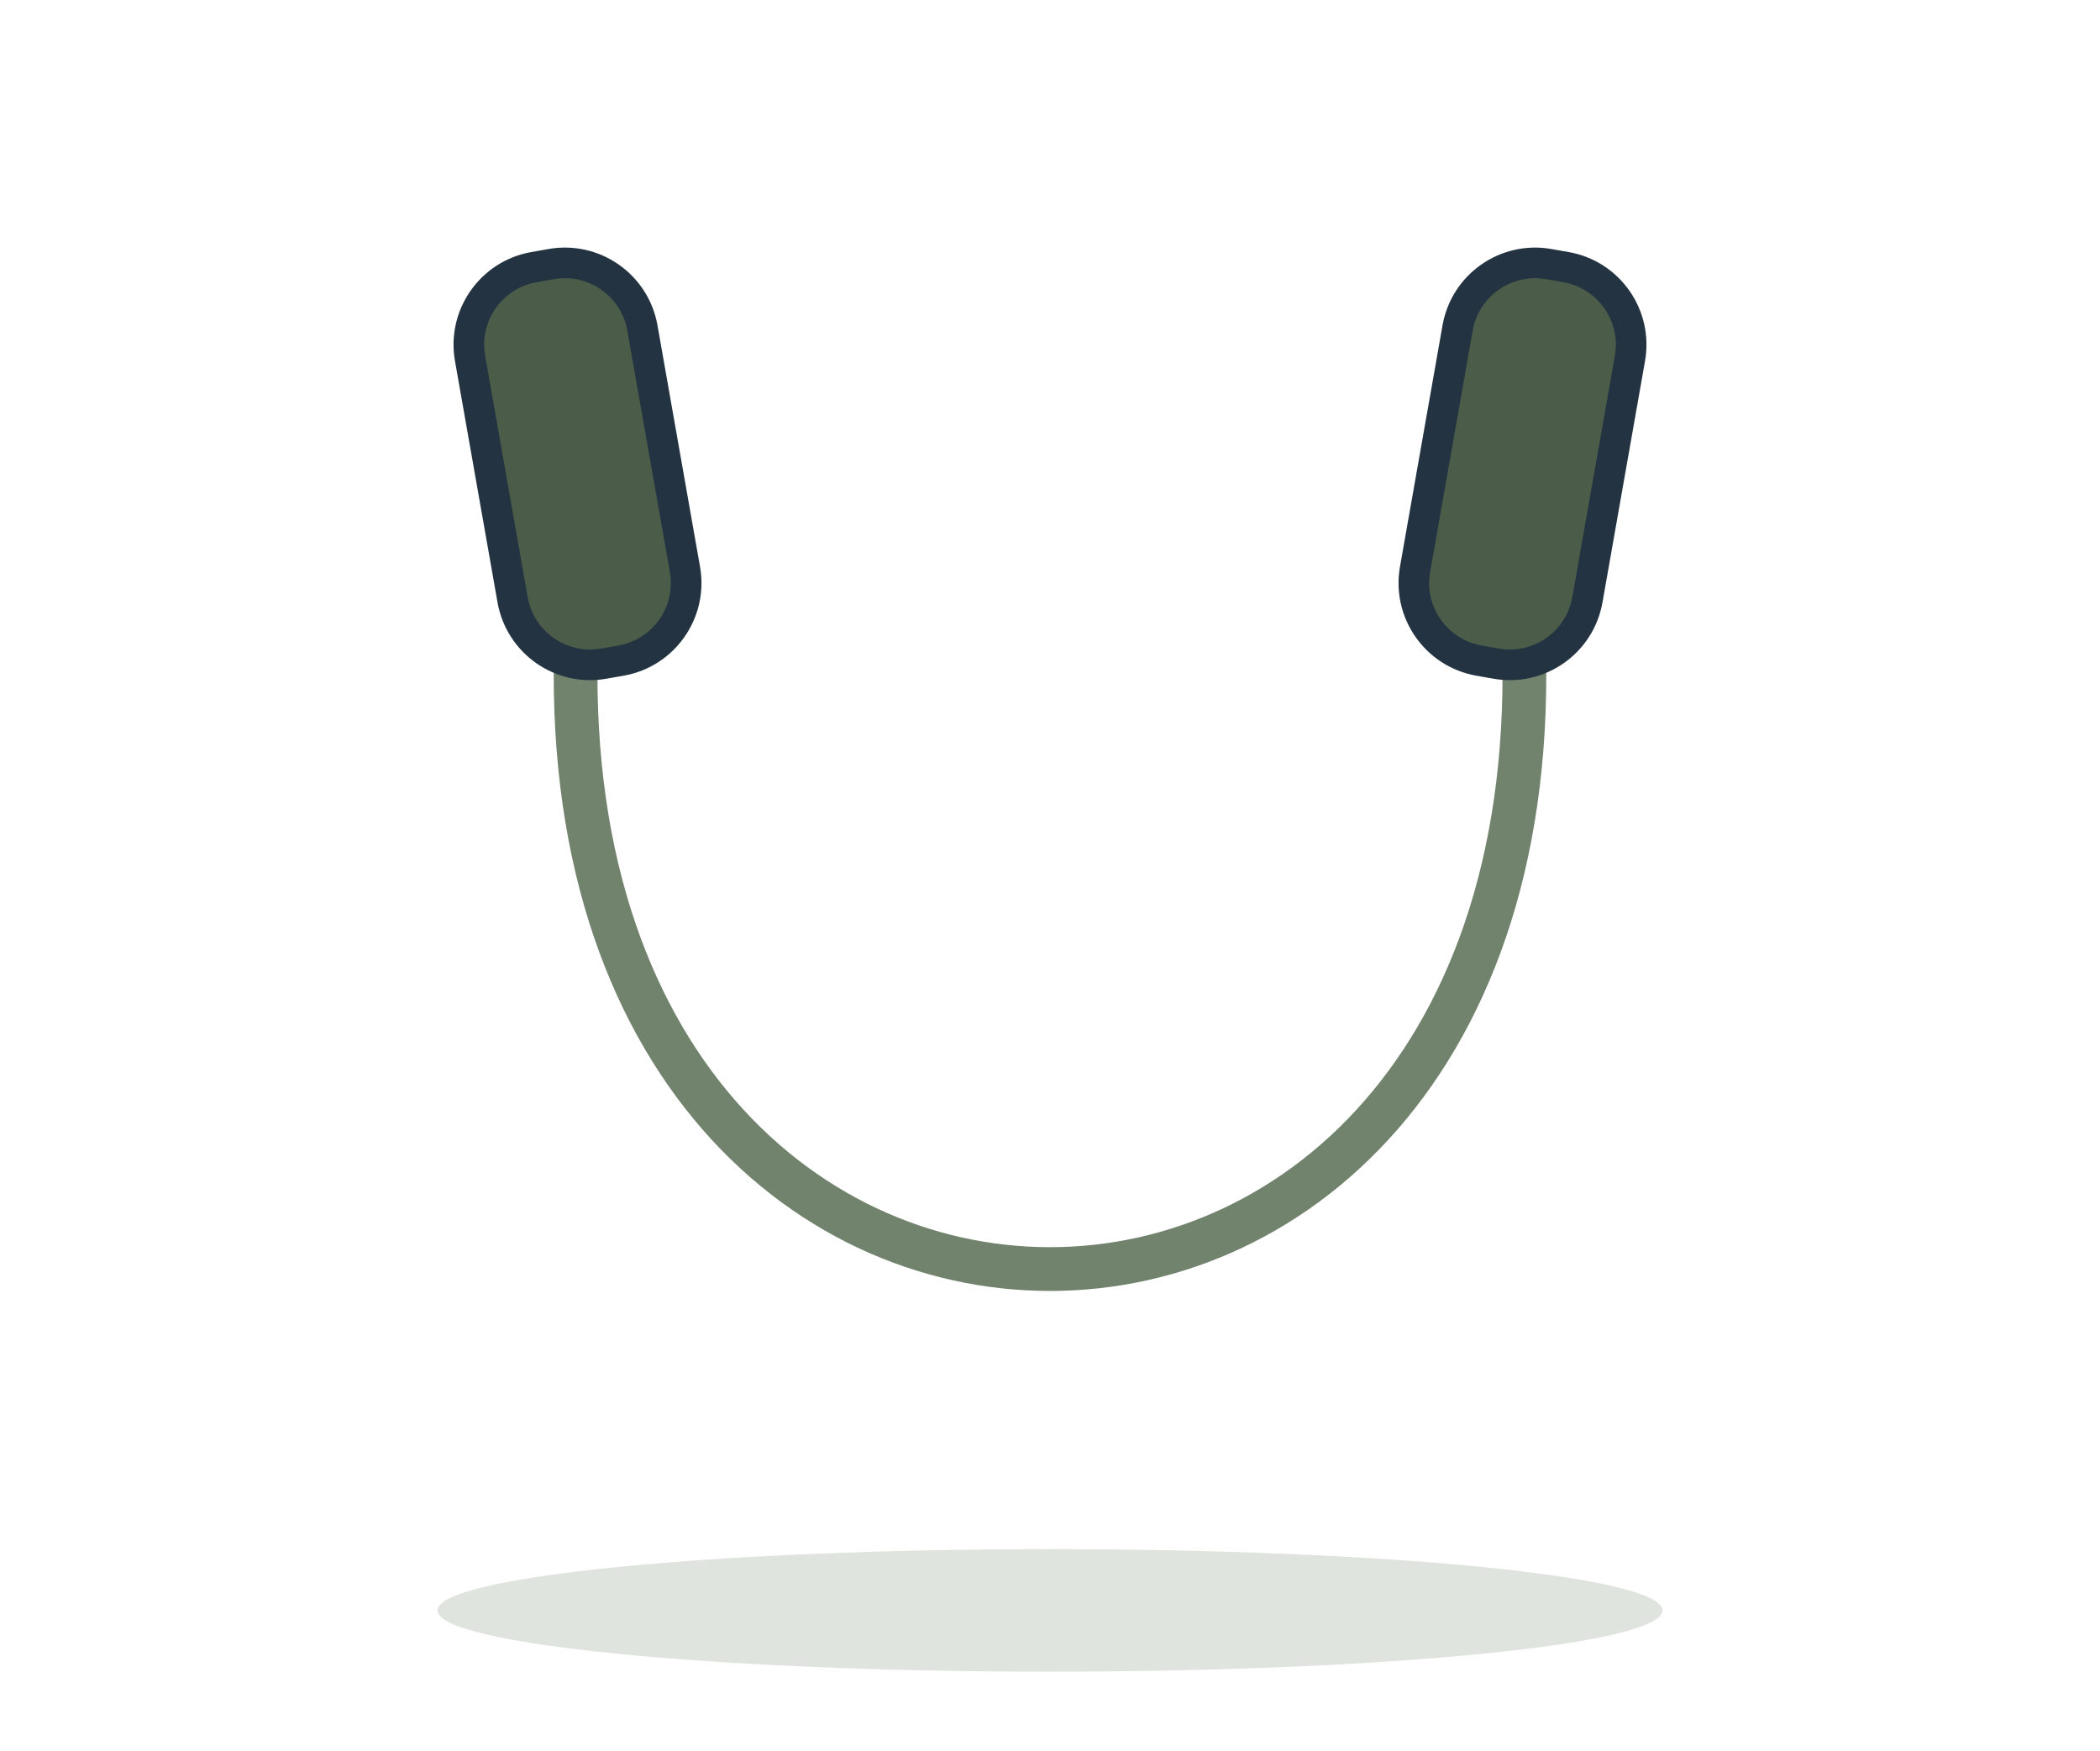
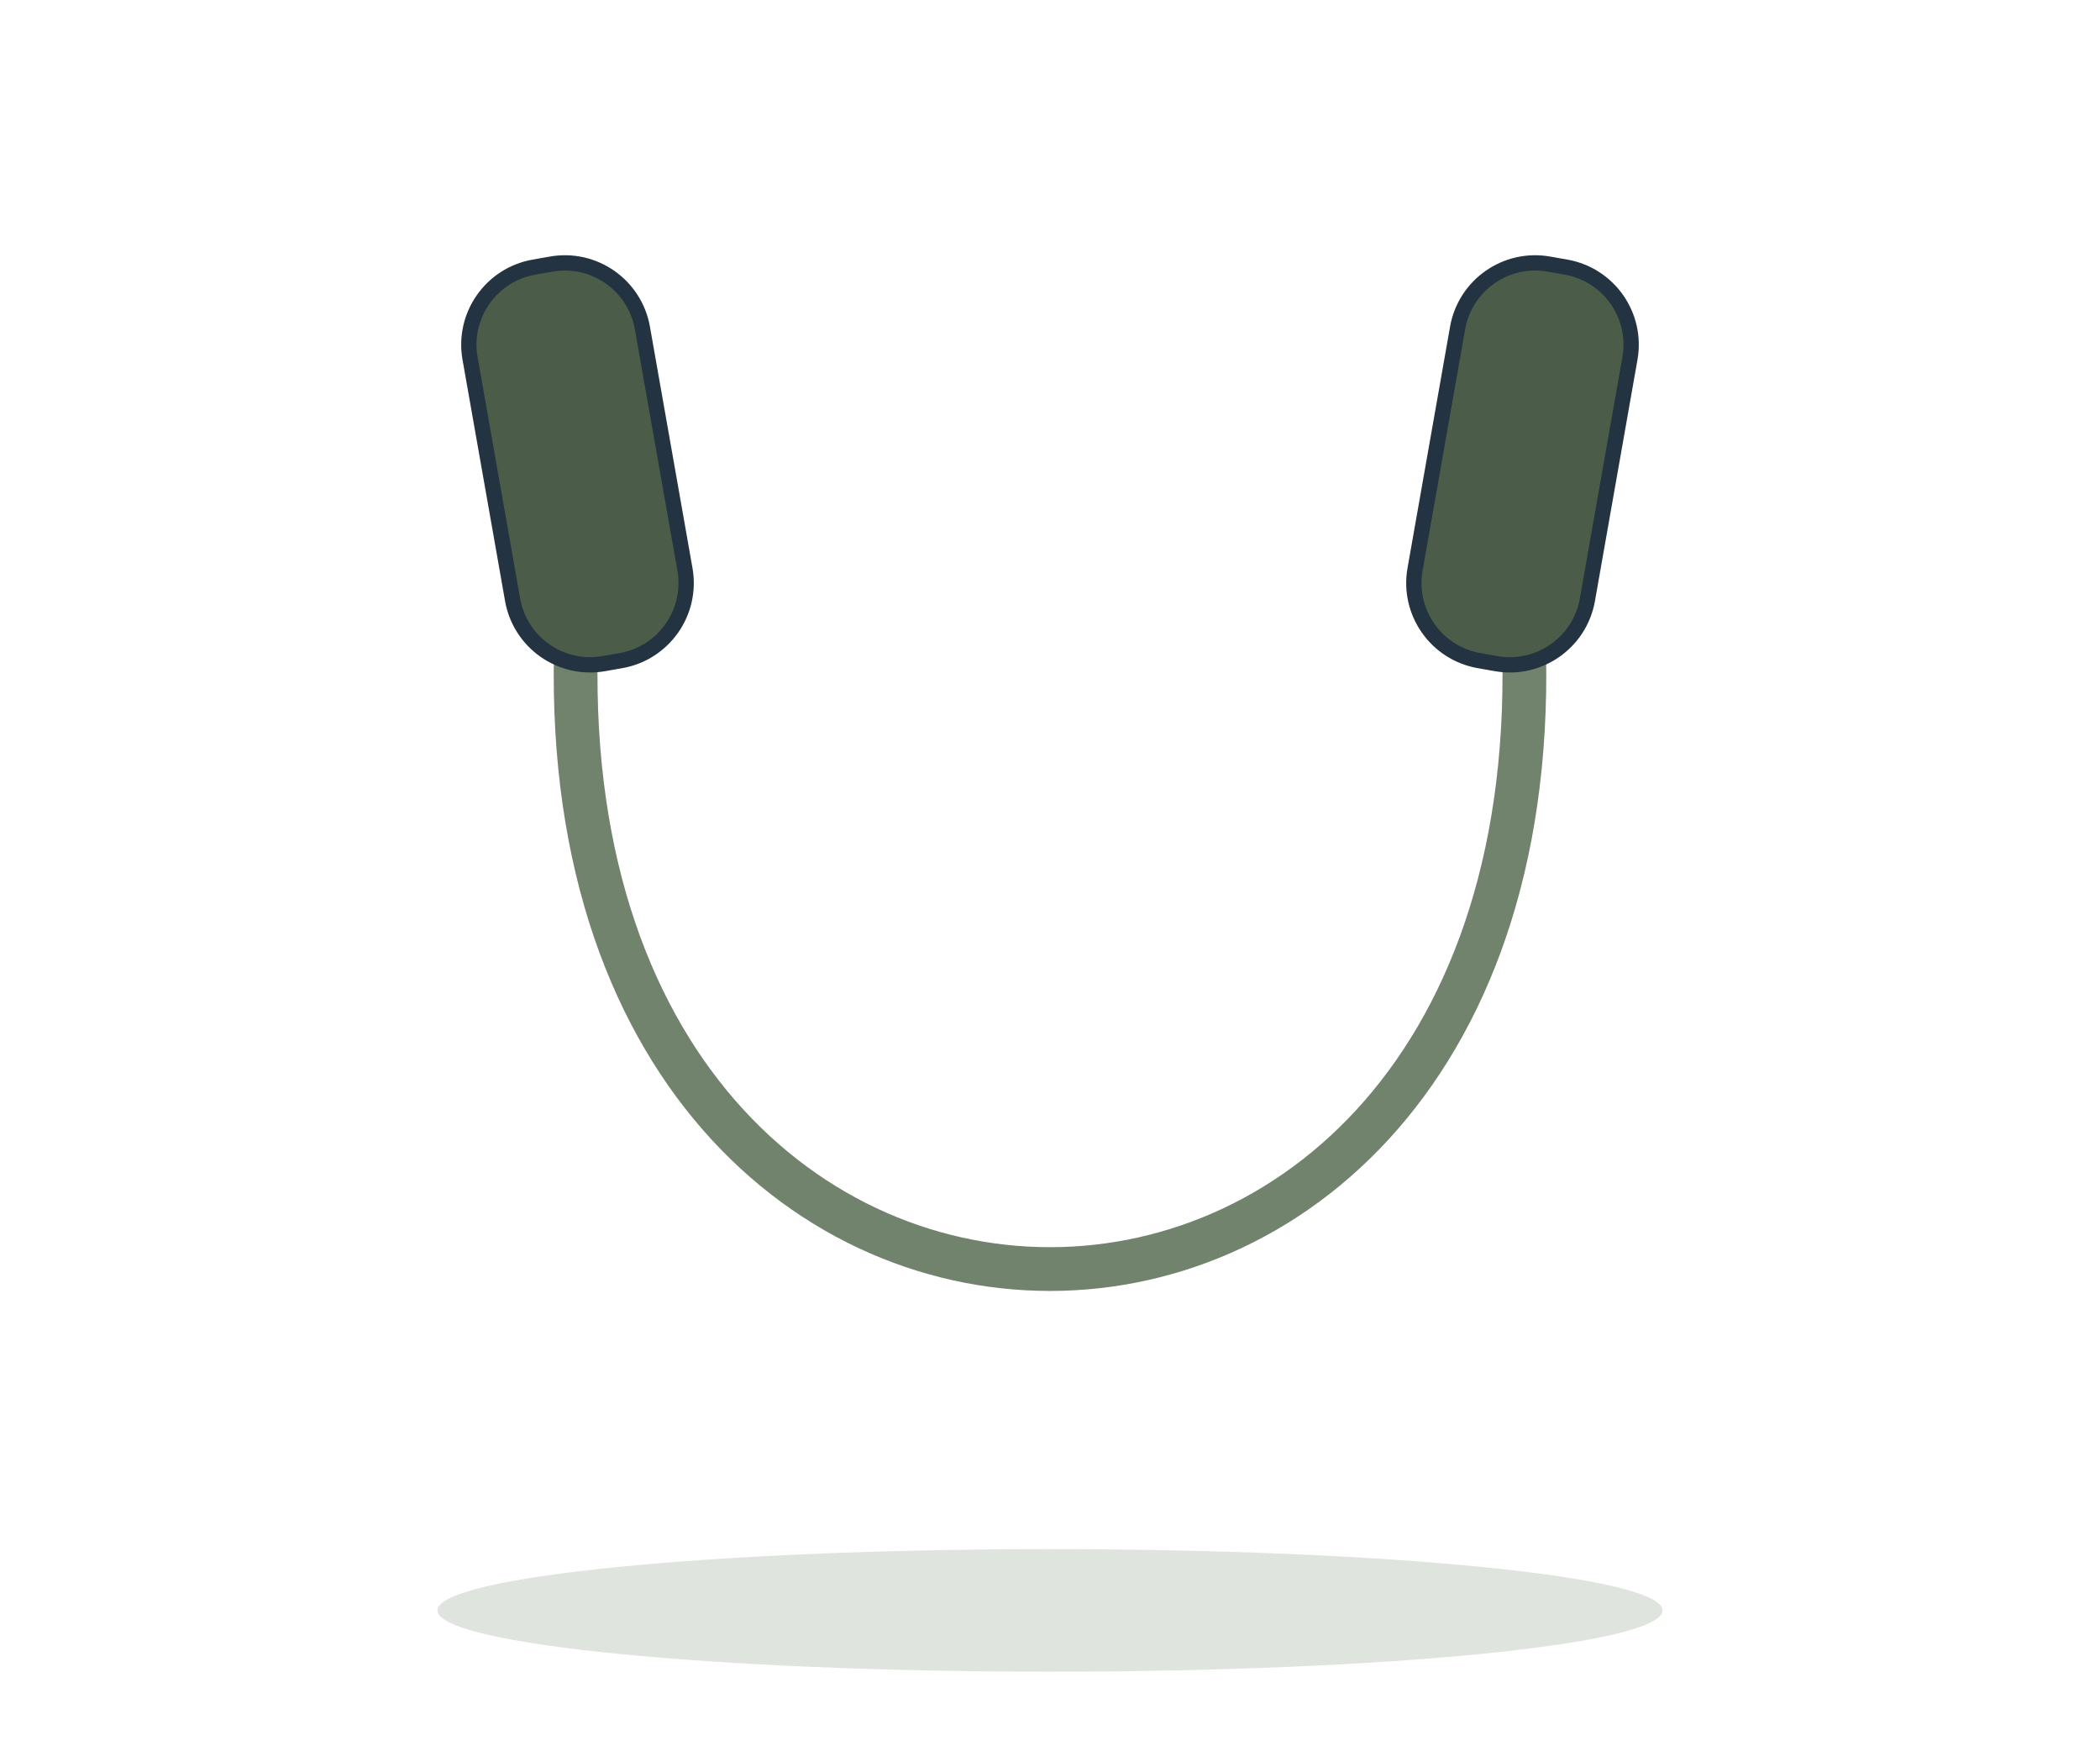
<svg xmlns="http://www.w3.org/2000/svg" viewBox="0 0 240 200" width="240" height="200">
  <ellipse cx="120" cy="184" rx="70" ry="7" fill="#DFE4DE" />
  <path d="M66 70 C60 170 180 170 174 70" fill="none" stroke="#71836D" stroke-width="5" stroke-linecap="round" />
-   <rect x="56" y="30" width="20" height="46" rx="9" fill="#4B5D49" stroke="#243341" stroke-width="3.5" stroke-linejoin="round" transform="rotate(-10 66 53)" />
-   <rect x="164" y="30" width="20" height="46" rx="9" fill="#4B5D49" stroke="#243341" stroke-width="3.5" stroke-linejoin="round" transform="rotate(10 174 53)" />
+   <rect x="56" y="30" width="20" height="46" rx="9" fill="#4B5D49" stroke="#243341" stroke-width="1.75" stroke-linejoin="round" transform="rotate(-10 66 53)" />
+   <rect x="164" y="30" width="20" height="46" rx="9" fill="#4B5D49" stroke="#243341" stroke-width="1.75" stroke-linejoin="round" transform="rotate(10 174 53)" />
</svg>
